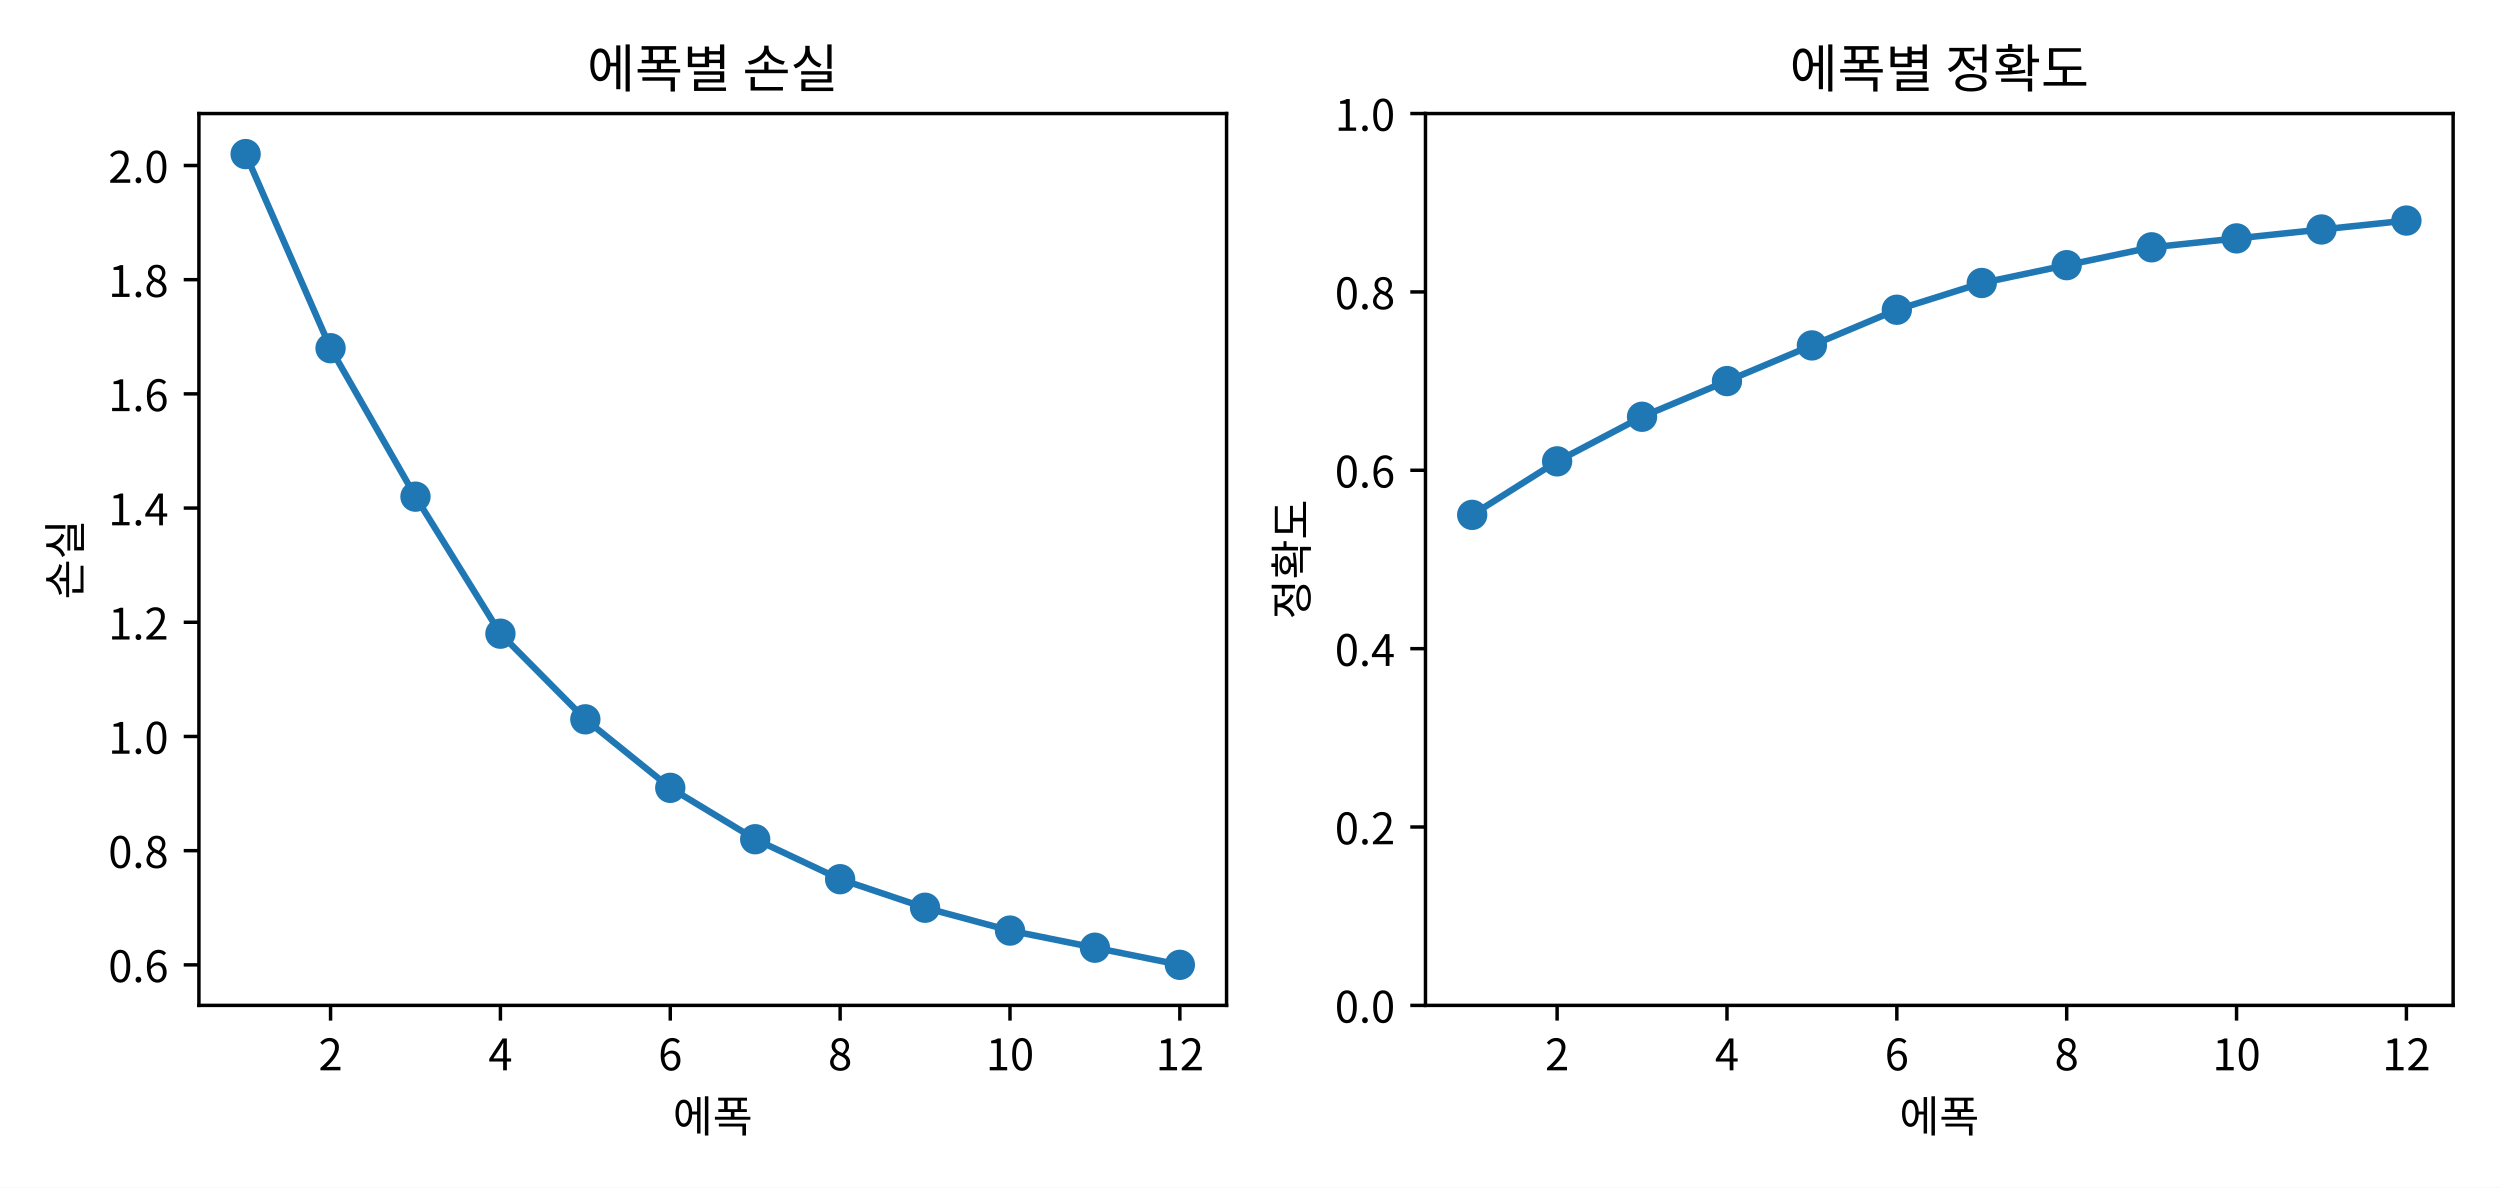
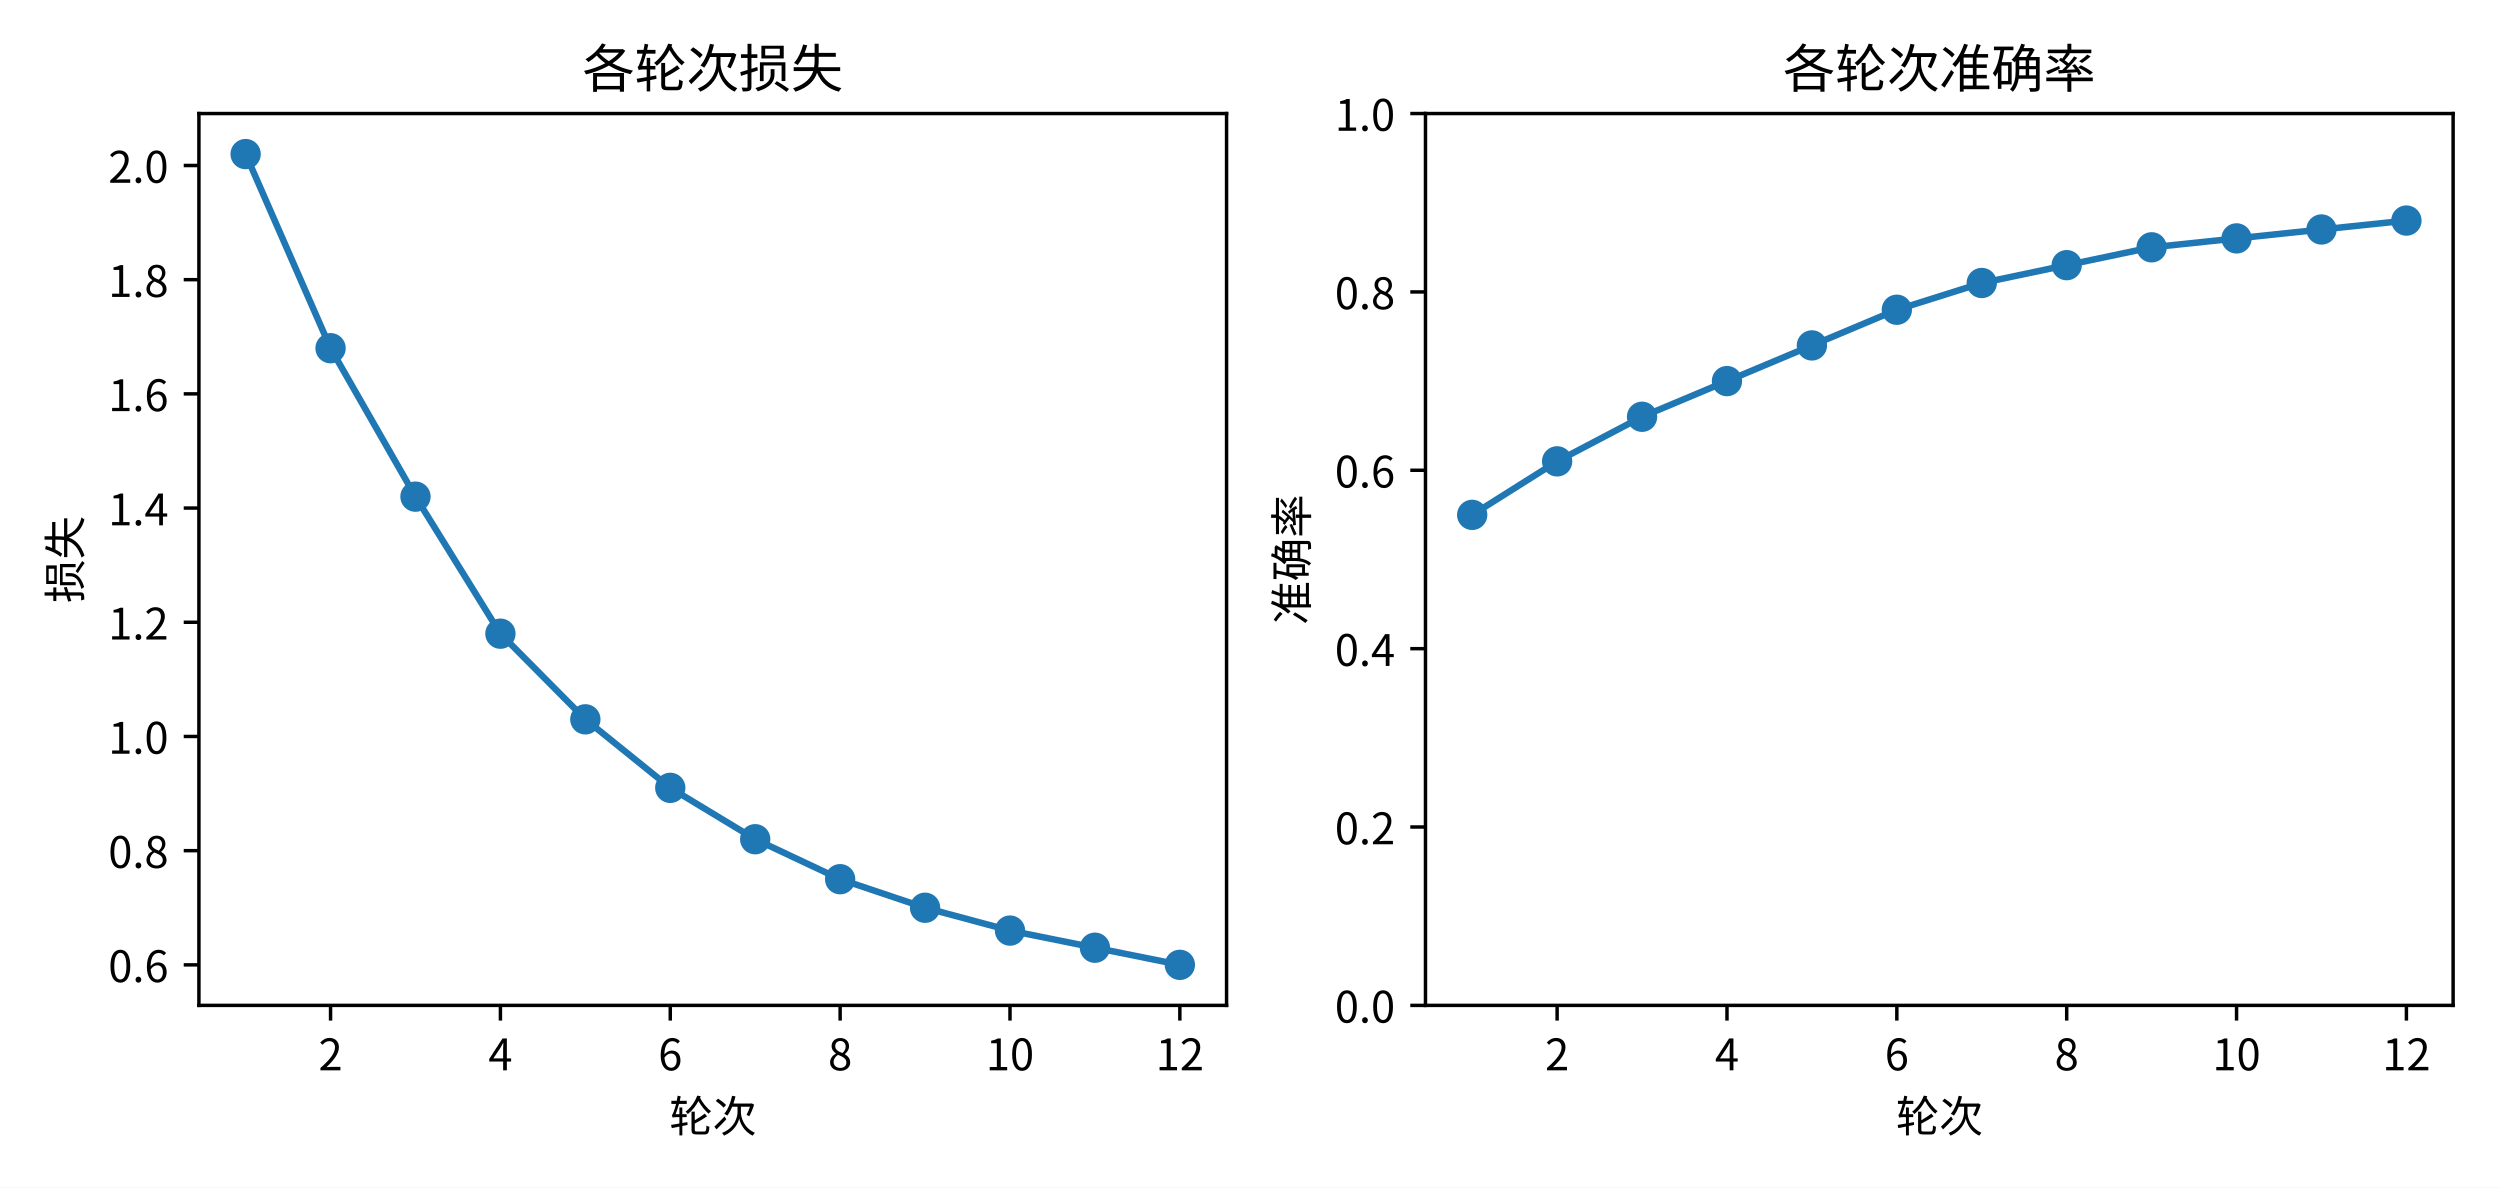
<svg xmlns="http://www.w3.org/2000/svg" xmlns:xlink="http://www.w3.org/1999/xlink" width="576pt" height="273.6pt" viewBox="0 0 576 273.6" version="1.1">
  <defs>
    <style type="text/css">*{stroke-linejoin: round; stroke-linecap: butt}</style>
  </defs>
  <g id="figure_1">
    <g id="patch_1">
      <path d="M 0 273.6 L 576 273.6 L 576 0 L 0 0 z " style="fill: #ffffff" />
    </g>
    <g id="axes_1">
      <g id="patch_2">
        <path d="M 45.83 231.64 L 282.6 231.64 L 282.6 26.16 L 45.83 26.16 z " style="fill: #ffffff" />
      </g>
      <g id="matplotlib.axis_1">
        <g id="xtick_1">
          <g id="line2d_1">
            <defs>
              <path id="m82375c42b1" d="M 0 0 L 0 3.5 " style="stroke: #000000; stroke-width: 0.8" />
            </defs>
            <g>
              <use xlink:href="#m82375c42b1" x="76.16" y="231.64" style="stroke: #000000; stroke-width: 0.8" />
            </g>
          </g>
          <g id="text_1">
            <g transform="translate(73.38504 246.5994) scale(0.1 -0.1)">
              <defs>
                <path id="NotoSansCJKjp-Regular-32" d="M 282 0 L 3232 0 L 3232 506 L 1933 506 C 1696 506 1408 480 1165 461 C 2266 1504 3008 2458 3008 3398 C 3008 4230 2477 4774 1638 4774 C 1043 4774 634 4506 256 4090 L 595 3757 C 858 4070 1184 4301 1568 4301 C 2150 4301 2432 3910 2432 3373 C 2432 2566 1754 1632 282 346 L 282 0 z " transform="scale(0.015625)" />
              </defs>
              <use xlink:href="#NotoSansCJKjp-Regular-32" />
            </g>
          </g>
        </g>
        <g id="xtick_2">
          <g id="line2d_2">
            <g>
              <use xlink:href="#m82375c42b1" x="115.296" y="231.64" style="stroke: #000000; stroke-width: 0.8" />
            </g>
          </g>
          <g id="text_2">
            <g transform="translate(112.5206 246.5994) scale(0.1 -0.1)">
              <defs>
                <path id="NotoSansCJKjp-Regular-34" d="M 2176 0 L 2726 0 L 2726 1293 L 3354 1293 L 3354 1760 L 2726 1760 L 2726 4691 L 2080 4691 L 128 1677 L 128 1293 L 2176 1293 L 2176 0 z M 2176 1760 L 736 1760 L 1805 3360 C 1939 3590 2067 3827 2182 4051 L 2208 4051 C 2195 3814 2176 3430 2176 3200 L 2176 1760 z " transform="scale(0.015625)" />
              </defs>
              <use xlink:href="#NotoSansCJKjp-Regular-34" />
            </g>
          </g>
        </g>
        <g id="xtick_3">
          <g id="line2d_3">
            <g>
              <use xlink:href="#m82375c42b1" x="154.431" y="231.64" style="stroke: #000000; stroke-width: 0.8" />
            </g>
          </g>
          <g id="text_3">
            <g transform="translate(151.6561 246.5994) scale(0.1 -0.1)">
              <defs>
                <path id="NotoSansCJKjp-Regular-36" d="M 1926 -83 C 2656 -83 3277 531 3277 1440 C 3277 2426 2765 2912 1971 2912 C 1606 2912 1197 2701 909 2349 C 934 3802 1466 4294 2118 4294 C 2400 4294 2682 4154 2861 3936 L 3194 4294 C 2931 4576 2579 4774 2093 4774 C 1184 4774 358 4077 358 2240 C 358 691 1030 -83 1926 -83 z M 922 1882 C 1229 2317 1587 2477 1875 2477 C 2445 2477 2720 2074 2720 1440 C 2720 800 2374 378 1926 378 C 1338 378 986 909 922 1882 z " transform="scale(0.015625)" />
              </defs>
              <use xlink:href="#NotoSansCJKjp-Regular-36" />
            </g>
          </g>
        </g>
        <g id="xtick_4">
          <g id="line2d_4">
            <g>
              <use xlink:href="#m82375c42b1" x="193.567" y="231.64" style="stroke: #000000; stroke-width: 0.8" />
            </g>
          </g>
          <g id="text_4">
            <g transform="translate(190.7917 246.5994) scale(0.1 -0.1)">
              <defs>
                <path id="NotoSansCJKjp-Regular-38" d="M 1792 -83 C 2669 -83 3258 448 3258 1126 C 3258 1773 2880 2125 2470 2362 L 2470 2394 C 2746 2611 3091 3034 3091 3526 C 3091 4250 2605 4762 1805 4762 C 1075 4762 518 4282 518 3571 C 518 3078 813 2726 1152 2490 L 1152 2464 C 723 2234 294 1792 294 1165 C 294 442 922 -83 1792 -83 z M 2112 2547 C 1555 2765 1050 3014 1050 3571 C 1050 4026 1363 4326 1798 4326 C 2298 4326 2592 3962 2592 3494 C 2592 3149 2426 2829 2112 2547 z M 1798 352 C 1235 352 813 717 813 1216 C 813 1664 1082 2035 1459 2278 C 2125 2010 2701 1779 2701 1146 C 2701 678 2342 352 1798 352 z " transform="scale(0.015625)" />
              </defs>
              <use xlink:href="#NotoSansCJKjp-Regular-38" />
            </g>
          </g>
        </g>
        <g id="xtick_5">
          <g id="line2d_5">
            <g>
              <use xlink:href="#m82375c42b1" x="232.702" y="231.64" style="stroke: #000000; stroke-width: 0.8" />
            </g>
          </g>
          <g id="text_5">
            <g transform="translate(227.1522 246.5994) scale(0.1 -0.1)">
              <defs>
                <path id="NotoSansCJKjp-Regular-31" d="M 563 0 L 3136 0 L 3136 486 L 2195 486 L 2195 4691 L 1747 4691 C 1491 4544 1190 4435 774 4358 L 774 3987 L 1613 3987 L 1613 486 L 563 486 L 563 0 z " transform="scale(0.015625)" />
                <path id="NotoSansCJKjp-Regular-30" d="M 1779 -83 C 2669 -83 3238 723 3238 2362 C 3238 3987 2669 4774 1779 4774 C 883 4774 320 3987 320 2362 C 320 723 883 -83 1779 -83 z M 1779 390 C 1248 390 883 986 883 2362 C 883 3731 1248 4314 1779 4314 C 2310 4314 2675 3731 2675 2362 C 2675 986 2310 390 1779 390 z " transform="scale(0.015625)" />
              </defs>
              <use xlink:href="#NotoSansCJKjp-Regular-31" />
              <use xlink:href="#NotoSansCJKjp-Regular-30" x="55.5" />
            </g>
          </g>
        </g>
        <g id="xtick_6">
          <g id="line2d_6">
            <g>
              <use xlink:href="#m82375c42b1" x="271.838" y="231.64" style="stroke: #000000; stroke-width: 0.8" />
            </g>
          </g>
          <g id="text_6">
            <g transform="translate(266.2877 246.5994) scale(0.1 -0.1)">
              <use xlink:href="#NotoSansCJKjp-Regular-31" />
              <use xlink:href="#NotoSansCJKjp-Regular-32" x="55.5" />
            </g>
          </g>
        </g>
        <g id="text_7">
-           <g transform="translate(155.015 260.8494) scale(0.1 -0.1)">
+           <g transform="translate(154.215 260.8494) scale(0.1 -0.1)">
            <defs>
-               <path id="NotoSansCJKjp-Regular-c5d0" d="M 4730 5293 L 4730 -499 L 5242 -499 L 5242 5293 L 4730 5293 z M 1619 4314 C 2080 4314 2368 3731 2368 2797 C 2368 1856 2080 1274 1619 1274 C 1171 1274 883 1856 883 2797 C 883 3731 1171 4314 1619 4314 z M 1619 4806 C 877 4806 390 4032 390 2797 C 390 1555 877 774 1619 774 C 2336 774 2810 1472 2854 2605 L 3578 2605 L 3578 -205 L 4083 -205 L 4083 5171 L 3578 5171 L 3578 3040 L 2854 3040 C 2797 4134 2323 4806 1619 4806 z " transform="scale(0.015625)" />
-               <path id="NotoSansCJKjp-Regular-d3ed" d="M 902 1261 L 902 832 L 4371 832 L 4371 -499 L 4902 -499 L 4902 1261 L 902 1261 z M 320 2266 L 320 1837 L 5549 1837 L 5549 2266 L 3200 2266 L 3200 2970 L 5030 2970 L 5030 3392 L 4179 3392 L 4179 4646 L 5050 4646 L 5050 5082 L 806 5082 L 806 4646 L 1677 4646 L 1677 3392 L 826 3392 L 826 2970 L 2669 2970 L 2669 2266 L 320 2266 z M 2208 4646 L 3648 4646 L 3648 3392 L 2208 3392 L 2208 4646 z " transform="scale(0.015625)" />
+               <path id="NotoSansCJKjp-Regular-8f6e" d="M 4122 5389 C 3846 4634 3270 3686 2394 3021 C 2502 2944 2650 2778 2726 2669 C 3424 3226 3936 3917 4294 4589 C 4704 3859 5280 3142 5798 2720 C 5882 2842 6035 3008 6150 3091 C 5562 3507 4902 4314 4531 5062 L 4627 5299 L 4122 5389 z M 5229 2733 C 4845 2426 4262 2048 3750 1760 L 3750 3021 L 3270 3021 L 3270 371 C 3270 -186 3437 -339 4064 -339 C 4186 -339 5030 -339 5165 -339 C 5722 -339 5856 -96 5914 787 C 5779 819 5581 902 5472 979 C 5446 230 5402 96 5133 96 C 4954 96 4250 96 4109 96 C 3802 96 3750 134 3750 371 L 3750 1267 C 4320 1542 5030 1965 5562 2330 L 5229 2733 z M 506 2125 C 557 2176 755 2214 966 2214 L 1485 2214 L 1485 1274 L 256 1069 L 358 602 L 1485 819 L 1485 -480 L 1914 -480 L 1914 909 L 2688 1062 L 2656 1485 L 1914 1350 L 1914 2214 L 2554 2214 L 2554 2650 L 1914 2650 L 1914 3642 L 1485 3642 L 1485 2650 L 928 2650 C 1101 3091 1274 3616 1421 4160 L 2566 4160 L 2566 4621 L 1536 4621 C 1594 4845 1638 5069 1677 5286 L 1229 5376 C 1197 5126 1152 4870 1094 4621 L 301 4621 L 301 4160 L 992 4160 C 858 3642 723 3213 659 3053 C 557 2765 467 2560 365 2528 C 416 2419 480 2214 506 2125 z " transform="scale(0.015625)" />
+               <path id="NotoSansCJKjp-Regular-6b21" d="M 243 806 L 557 410 C 986 826 1530 1382 2003 1901 L 1734 2310 C 1197 1741 614 1158 243 806 z M 448 4602 C 858 4314 1363 3891 1606 3610 L 1965 4006 C 1715 4282 1197 4685 787 4947 L 448 4602 z M 2854 5363 C 2630 4339 2240 3334 1696 2707 C 1824 2650 2054 2515 2157 2438 C 2426 2797 2662 3245 2874 3750 L 3654 3750 L 3654 2931 C 3654 2330 3322 653 1370 -115 C 1459 -211 1606 -403 1664 -512 C 3206 141 3795 1427 3904 2029 C 4000 1434 4544 102 5894 -512 C 5965 -397 6112 -198 6208 -83 C 4461 672 4147 2368 4154 2931 L 4154 3750 L 5485 3750 C 5350 3322 5152 2848 4986 2547 C 5101 2502 5286 2400 5389 2349 C 5626 2778 5926 3443 6099 4058 L 5747 4250 L 5651 4224 L 3053 4224 C 3168 4557 3270 4915 3354 5274 L 2854 5363 z " transform="scale(0.015625)" />
            </defs>
-             <use xlink:href="#NotoSansCJKjp-Regular-c5d0" />
-             <use xlink:href="#NotoSansCJKjp-Regular-d3ed" x="92" />
+             <use xlink:href="#NotoSansCJKjp-Regular-8f6e" />
+             <use xlink:href="#NotoSansCJKjp-Regular-6b21" x="100" />
          </g>
        </g>
      </g>
      <g id="matplotlib.axis_2">
        <g id="ytick_1">
          <g id="line2d_7">
            <defs>
              <path id="m13616941af" d="M 0 0 L -3.5 0 " style="stroke: #000000; stroke-width: 0.8" />
            </defs>
            <g>
              <use xlink:href="#m13616941af" x="45.83" y="222.3" style="stroke: #000000; stroke-width: 0.8" />
            </g>
          </g>
          <g id="text_8">
            <g transform="translate(24.95031 226.2797) scale(0.1 -0.1)">
              <defs>
                <path id="NotoSansCJKjp-Regular-2e" d="M 890 -83 C 1120 -83 1312 96 1312 358 C 1312 627 1120 806 890 806 C 653 806 467 627 467 358 C 467 96 653 -83 890 -83 z " transform="scale(0.015625)" />
              </defs>
              <use xlink:href="#NotoSansCJKjp-Regular-30" />
              <use xlink:href="#NotoSansCJKjp-Regular-2e" x="55.5" />
              <use xlink:href="#NotoSansCJKjp-Regular-36" x="83.3" />
            </g>
          </g>
        </g>
        <g id="ytick_2">
          <g id="line2d_8">
            <g>
              <use xlink:href="#m13616941af" x="45.83" y="195.99" style="stroke: #000000; stroke-width: 0.8" />
            </g>
          </g>
          <g id="text_9">
            <g transform="translate(24.95031 199.9698) scale(0.1 -0.1)">
              <use xlink:href="#NotoSansCJKjp-Regular-30" />
              <use xlink:href="#NotoSansCJKjp-Regular-2e" x="55.5" />
              <use xlink:href="#NotoSansCJKjp-Regular-38" x="83.3" />
            </g>
          </g>
        </g>
        <g id="ytick_3">
          <g id="line2d_9">
            <g>
              <use xlink:href="#m13616941af" x="45.83" y="169.68" style="stroke: #000000; stroke-width: 0.8" />
            </g>
          </g>
          <g id="text_10">
            <g transform="translate(24.95031 173.66) scale(0.1 -0.1)">
              <use xlink:href="#NotoSansCJKjp-Regular-31" />
              <use xlink:href="#NotoSansCJKjp-Regular-2e" x="55.5" />
              <use xlink:href="#NotoSansCJKjp-Regular-30" x="83.3" />
            </g>
          </g>
        </g>
        <g id="ytick_4">
          <g id="line2d_10">
            <g>
              <use xlink:href="#m13616941af" x="45.83" y="143.37" style="stroke: #000000; stroke-width: 0.8" />
            </g>
          </g>
          <g id="text_11">
            <g transform="translate(24.95031 147.3501) scale(0.1 -0.1)">
              <use xlink:href="#NotoSansCJKjp-Regular-31" />
              <use xlink:href="#NotoSansCJKjp-Regular-2e" x="55.5" />
              <use xlink:href="#NotoSansCJKjp-Regular-32" x="83.3" />
            </g>
          </g>
        </g>
        <g id="ytick_5">
          <g id="line2d_11">
            <g>
              <use xlink:href="#m13616941af" x="45.83" y="117.061" style="stroke: #000000; stroke-width: 0.8" />
            </g>
          </g>
          <g id="text_12">
            <g transform="translate(24.95031 121.0403) scale(0.1 -0.1)">
              <use xlink:href="#NotoSansCJKjp-Regular-31" />
              <use xlink:href="#NotoSansCJKjp-Regular-2e" x="55.5" />
              <use xlink:href="#NotoSansCJKjp-Regular-34" x="83.3" />
            </g>
          </g>
        </g>
        <g id="ytick_6">
          <g id="line2d_12">
            <g>
              <use xlink:href="#m13616941af" x="45.83" y="90.751" style="stroke: #000000; stroke-width: 0.8" />
            </g>
          </g>
          <g id="text_13">
            <g transform="translate(24.95031 94.73039) scale(0.1 -0.1)">
              <use xlink:href="#NotoSansCJKjp-Regular-31" />
              <use xlink:href="#NotoSansCJKjp-Regular-2e" x="55.5" />
              <use xlink:href="#NotoSansCJKjp-Regular-36" x="83.3" />
            </g>
          </g>
        </g>
        <g id="ytick_7">
          <g id="line2d_13">
            <g>
              <use xlink:href="#m13616941af" x="45.83" y="64.441" style="stroke: #000000; stroke-width: 0.8" />
            </g>
          </g>
          <g id="text_14">
            <g transform="translate(24.95031 68.42053) scale(0.1 -0.1)">
              <use xlink:href="#NotoSansCJKjp-Regular-31" />
              <use xlink:href="#NotoSansCJKjp-Regular-2e" x="55.5" />
              <use xlink:href="#NotoSansCJKjp-Regular-38" x="83.3" />
            </g>
          </g>
        </g>
        <g id="ytick_8">
          <g id="line2d_14">
            <g>
              <use xlink:href="#m13616941af" x="45.83" y="38.131" style="stroke: #000000; stroke-width: 0.8" />
            </g>
          </g>
          <g id="text_15">
            <g transform="translate(24.95031 42.11067) scale(0.1 -0.1)">
              <use xlink:href="#NotoSansCJKjp-Regular-32" />
              <use xlink:href="#NotoSansCJKjp-Regular-2e" x="55.5" />
              <use xlink:href="#NotoSansCJKjp-Regular-30" x="83.3" />
            </g>
          </g>
        </g>
        <g id="text_16">
-           <g transform="translate(18.65969 138.1) rotate(-90) scale(0.1 -0.1)">
+           <g transform="translate(18.65969 138.9) rotate(-90) scale(0.1 -0.1)">
            <defs>
-               <path id="NotoSansCJKjp-Regular-c190" d="M 992 1286 L 992 -371 L 4966 -371 L 4966 64 L 1523 64 L 1523 1286 L 992 1286 z M 2669 3162 L 2669 2189 L 320 2189 L 320 1754 L 5562 1754 L 5562 2189 L 3194 2189 L 3194 3162 L 2669 3162 z M 2662 5139 L 2662 4883 C 2662 4077 1683 3379 659 3213 L 870 2790 C 1747 2957 2573 3443 2931 4134 C 3290 3443 4122 2957 4992 2790 L 5203 3213 C 4179 3373 3200 4070 3200 4883 L 3200 5139 L 2662 5139 z " transform="scale(0.015625)" />
-               <path id="NotoSansCJKjp-Regular-c2e4" d="M 4531 5293 L 4531 2298 L 5056 2298 L 5056 5293 L 4531 5293 z M 1338 -6 L 1338 -435 L 5261 -435 L 5261 -6 L 1850 -6 L 1850 608 L 5062 608 L 5062 2003 L 1318 2003 L 1318 1581 L 4538 1581 L 4538 1011 L 1338 1011 L 1338 -6 z M 1824 5126 L 1824 4685 C 1824 3846 1229 3072 358 2771 L 627 2349 C 1312 2598 1843 3123 2099 3782 C 2362 3168 2886 2688 3558 2458 L 3821 2874 C 2963 3155 2362 3878 2362 4685 L 2362 5126 L 1824 5126 z " transform="scale(0.015625)" />
+               <path id="NotoSansCJKjp-Regular-635f" d="M 3245 4762 L 5037 4762 L 5037 3942 L 3245 3942 L 3245 4762 z M 2778 5133 L 2778 3571 L 5523 3571 L 5523 5133 L 2778 5133 z M 3917 2259 L 3917 1632 C 3917 1120 3776 403 2035 -70 C 2144 -173 2278 -358 2336 -474 C 4154 102 4390 954 4390 1619 L 4390 2259 L 3917 2259 z M 4390 467 C 4883 160 5542 -275 5869 -538 L 6170 -179 C 5830 77 5158 486 4678 781 L 4390 467 z M 2598 3098 L 2598 781 L 3053 781 L 3053 2707 L 5261 2707 L 5261 794 L 5728 794 L 5728 3098 L 2598 3098 z M 1075 5370 L 1075 4083 L 269 4083 L 269 3635 L 1075 3635 L 1075 2150 C 742 2048 435 1958 186 1894 L 275 1427 L 1075 1683 L 1075 102 C 1075 6 1043 -19 966 -19 C 883 -19 627 -19 346 -13 C 410 -154 474 -365 493 -486 C 909 -493 1165 -474 1325 -390 C 1491 -314 1555 -173 1555 102 L 1555 1837 L 2342 2093 L 2278 2528 L 1555 2298 L 1555 3635 L 2285 3635 L 2285 4083 L 1555 4083 L 1555 5370 L 1075 5370 z " transform="scale(0.015625)" />
+               <path id="NotoSansCJKjp-Regular-5931" d="M 2918 5376 L 2918 4256 L 1690 4256 C 1811 4550 1920 4864 2010 5184 L 1510 5286 C 1280 4416 883 3558 384 3014 C 506 2963 742 2835 845 2765 C 1069 3040 1280 3386 1472 3770 L 2918 3770 L 2918 3386 C 2918 3091 2906 2790 2854 2496 L 346 2496 L 346 2016 L 2746 2016 C 2477 1184 1824 422 269 -102 C 371 -198 512 -403 570 -518 C 2208 45 2918 883 3213 1805 C 3712 614 4557 -166 5894 -512 C 5965 -384 6106 -179 6214 -77 C 4909 218 4064 934 3622 2016 L 6061 2016 L 6061 2496 L 3366 2496 C 3405 2790 3418 3091 3418 3386 L 3418 3770 L 5523 3770 L 5523 4256 L 3418 4256 L 3418 5376 L 2918 5376 z " transform="scale(0.015625)" />
            </defs>
-             <use xlink:href="#NotoSansCJKjp-Regular-c190" />
-             <use xlink:href="#NotoSansCJKjp-Regular-c2e4" x="92" />
+             <use xlink:href="#NotoSansCJKjp-Regular-635f" />
+             <use xlink:href="#NotoSansCJKjp-Regular-5931" x="100" />
          </g>
        </g>
      </g>
      <g id="line2d_15">
-         <path d="M 56.592 35.5 L 76.16 80.227 L 95.728 114.43 L 115.296 146.001 L 134.863 165.734 L 154.431 181.52 L 173.999 193.359 L 193.567 202.568 L 213.134 209.145 L 232.702 214.407 L 252.27 218.354 L 271.838 222.3 " clip-path="url(#pe9b7f85975)" style="fill: none; stroke: #1f77b4; stroke-width: 1.5; stroke-linecap: square" />
+         <path d="M 56.592 35.5 L 76.16 80.227 L 95.728 114.43 L 115.296 146.001 L 134.863 165.734 L 154.431 181.52 L 173.999 193.359 L 193.567 202.568 L 213.134 209.145 L 232.702 214.407 L 252.27 218.354 L 271.838 222.3 " clip-path="url(#pd3829cef50)" style="fill: none; stroke: #1f77b4; stroke-width: 1.5; stroke-linecap: square" />
        <defs>
          <path id="mca828d2906" d="M 0 3 C 0.796 3 1.559 2.684 2.121 2.121 C 2.684 1.559 3 0.796 3 0 C 3 -0.796 2.684 -1.559 2.121 -2.121 C 1.559 -2.684 0.796 -3 0 -3 C -0.796 -3 -1.559 -2.684 -2.121 -2.121 C -2.684 -1.559 -3 -0.796 -3 0 C -3 0.796 -2.684 1.559 -2.121 2.121 C -1.559 2.684 -0.796 3 0 3 z " style="stroke: #1f77b4" />
        </defs>
-         <g clip-path="url(#pe9b7f85975)">
+         <g clip-path="url(#pd3829cef50)">
          <use xlink:href="#mca828d2906" x="56.592" y="35.5" style="fill: #1f77b4; stroke: #1f77b4" />
          <use xlink:href="#mca828d2906" x="76.16" y="80.227" style="fill: #1f77b4; stroke: #1f77b4" />
          <use xlink:href="#mca828d2906" x="95.728" y="114.43" style="fill: #1f77b4; stroke: #1f77b4" />
          <use xlink:href="#mca828d2906" x="115.296" y="146.001" style="fill: #1f77b4; stroke: #1f77b4" />
          <use xlink:href="#mca828d2906" x="134.863" y="165.734" style="fill: #1f77b4; stroke: #1f77b4" />
          <use xlink:href="#mca828d2906" x="154.431" y="181.52" style="fill: #1f77b4; stroke: #1f77b4" />
          <use xlink:href="#mca828d2906" x="173.999" y="193.359" style="fill: #1f77b4; stroke: #1f77b4" />
          <use xlink:href="#mca828d2906" x="193.567" y="202.568" style="fill: #1f77b4; stroke: #1f77b4" />
          <use xlink:href="#mca828d2906" x="213.134" y="209.145" style="fill: #1f77b4; stroke: #1f77b4" />
          <use xlink:href="#mca828d2906" x="232.702" y="214.407" style="fill: #1f77b4; stroke: #1f77b4" />
          <use xlink:href="#mca828d2906" x="252.27" y="218.354" style="fill: #1f77b4; stroke: #1f77b4" />
          <use xlink:href="#mca828d2906" x="271.838" y="222.3" style="fill: #1f77b4; stroke: #1f77b4" />
        </g>
      </g>
      <g id="patch_3">
        <path d="M 45.83 231.64 L 45.83 26.16 " style="fill: none; stroke: #000000; stroke-width: 0.8; stroke-linejoin: miter; stroke-linecap: square" />
      </g>
      <g id="patch_4">
        <path d="M 282.6 231.64 L 282.6 26.16 " style="fill: none; stroke: #000000; stroke-width: 0.8; stroke-linejoin: miter; stroke-linecap: square" />
      </g>
      <g id="patch_5">
        <path d="M 45.83 231.64 L 282.6 231.64 " style="fill: none; stroke: #000000; stroke-width: 0.8; stroke-linejoin: miter; stroke-linecap: square" />
      </g>
      <g id="patch_6">
        <path d="M 45.83 26.16 L 282.6 26.16 " style="fill: none; stroke: #000000; stroke-width: 0.8; stroke-linejoin: miter; stroke-linecap: square" />
      </g>
      <g id="text_17">
-         <g transform="translate(135.2706 20.16) scale(0.12 -0.12)">
+         <g transform="translate(134.215 20.16) scale(0.12 -0.12)">
          <defs>
-             <path id="NotoSansCJKjp-Regular-bcc4" d="M 1133 3782 L 2694 3782 L 2694 2931 L 1133 2931 L 1133 3782 z M 4550 4058 L 4550 3418 L 3219 3418 L 3219 4058 L 4550 4058 z M 602 5024 L 602 2502 L 3219 2502 L 3219 3002 L 4550 3002 L 4550 2272 L 5075 2272 L 5075 5293 L 4550 5293 L 4550 4467 L 3219 4467 L 3219 5024 L 2694 5024 L 2694 4198 L 1133 4198 L 1133 5024 L 602 5024 z M 1363 6 L 1363 -422 L 5293 -422 L 5293 6 L 1888 6 L 1888 614 L 5075 614 L 5075 1990 L 1350 1990 L 1350 1568 L 4550 1568 L 4550 1018 L 1363 1018 L 1363 6 z " transform="scale(0.015625)" />
-             <path id="NotoSansCJKjp-Regular-20" transform="scale(0.015625)" />
+             <path id="NotoSansCJKjp-Regular-5404" d="M 1299 1779 L 1299 -538 L 1779 -538 L 1779 -237 L 4589 -237 L 4589 -518 L 5094 -518 L 5094 1779 L 1299 1779 z M 1779 192 L 1779 1338 L 4589 1338 L 4589 192 L 1779 192 z M 2394 5427 C 1939 4640 1165 3923 358 3475 C 467 3398 646 3213 723 3123 C 1069 3341 1421 3610 1747 3923 C 2048 3578 2406 3264 2797 2982 C 1978 2541 1037 2214 186 2042 C 269 1939 378 1741 422 1613 C 1350 1824 2355 2189 3238 2694 C 4032 2208 4947 1850 5888 1638 C 5958 1766 6093 1971 6202 2074 C 5312 2246 4435 2560 3680 2970 C 4326 3398 4877 3917 5254 4512 L 4922 4730 L 4838 4704 L 2464 4704 C 2605 4883 2739 5075 2854 5267 L 2394 5427 z M 2054 4224 L 2106 4282 L 4480 4282 C 4160 3891 3725 3546 3232 3238 C 2771 3533 2368 3866 2054 4224 z " transform="scale(0.015625)" />
          </defs>
-           <use xlink:href="#NotoSansCJKjp-Regular-c5d0" />
-           <use xlink:href="#NotoSansCJKjp-Regular-d3ed" x="92" />
-           <use xlink:href="#NotoSansCJKjp-Regular-bcc4" x="184" />
-           <use xlink:href="#NotoSansCJKjp-Regular-20" x="276" />
-           <use xlink:href="#NotoSansCJKjp-Regular-c190" x="298.4" />
-           <use xlink:href="#NotoSansCJKjp-Regular-c2e4" x="390.4" />
+           <use xlink:href="#NotoSansCJKjp-Regular-5404" />
+           <use xlink:href="#NotoSansCJKjp-Regular-8f6e" x="100" />
+           <use xlink:href="#NotoSansCJKjp-Regular-6b21" x="200" />
+           <use xlink:href="#NotoSansCJKjp-Regular-635f" x="300" />
+           <use xlink:href="#NotoSansCJKjp-Regular-5931" x="400" />
        </g>
      </g>
    </g>
    <g id="axes_2">
      <g id="patch_7">
        <path d="M 328.43 231.64 L 565.2 231.64 L 565.2 26.16 L 328.43 26.16 z " style="fill: #ffffff" />
      </g>
      <g id="matplotlib.axis_3">
        <g id="xtick_7">
          <g id="line2d_16">
            <g>
              <use xlink:href="#m82375c42b1" x="358.76" y="231.64" style="stroke: #000000; stroke-width: 0.8" />
            </g>
          </g>
          <g id="text_18">
            <g transform="translate(355.985 246.5994) scale(0.1 -0.1)">
              <use xlink:href="#NotoSansCJKjp-Regular-32" />
            </g>
          </g>
        </g>
        <g id="xtick_8">
          <g id="line2d_17">
            <g>
              <use xlink:href="#m82375c42b1" x="397.896" y="231.64" style="stroke: #000000; stroke-width: 0.8" />
            </g>
          </g>
          <g id="text_19">
            <g transform="translate(395.1206 246.5994) scale(0.1 -0.1)">
              <use xlink:href="#NotoSansCJKjp-Regular-34" />
            </g>
          </g>
        </g>
        <g id="xtick_9">
          <g id="line2d_18">
            <g>
              <use xlink:href="#m82375c42b1" x="437.031" y="231.64" style="stroke: #000000; stroke-width: 0.8" />
            </g>
          </g>
          <g id="text_20">
            <g transform="translate(434.2561 246.5994) scale(0.1 -0.1)">
              <use xlink:href="#NotoSansCJKjp-Regular-36" />
            </g>
          </g>
        </g>
        <g id="xtick_10">
          <g id="line2d_19">
            <g>
              <use xlink:href="#m82375c42b1" x="476.167" y="231.64" style="stroke: #000000; stroke-width: 0.8" />
            </g>
          </g>
          <g id="text_21">
            <g transform="translate(473.3917 246.5994) scale(0.1 -0.1)">
              <use xlink:href="#NotoSansCJKjp-Regular-38" />
            </g>
          </g>
        </g>
        <g id="xtick_11">
          <g id="line2d_20">
            <g>
              <use xlink:href="#m82375c42b1" x="515.302" y="231.64" style="stroke: #000000; stroke-width: 0.8" />
            </g>
          </g>
          <g id="text_22">
            <g transform="translate(509.7522 246.5994) scale(0.1 -0.1)">
              <use xlink:href="#NotoSansCJKjp-Regular-31" />
              <use xlink:href="#NotoSansCJKjp-Regular-30" x="55.5" />
            </g>
          </g>
        </g>
        <g id="xtick_12">
          <g id="line2d_21">
            <g>
              <use xlink:href="#m82375c42b1" x="554.438" y="231.64" style="stroke: #000000; stroke-width: 0.8" />
            </g>
          </g>
          <g id="text_23">
            <g transform="translate(548.8877 246.5994) scale(0.1 -0.1)">
              <use xlink:href="#NotoSansCJKjp-Regular-31" />
              <use xlink:href="#NotoSansCJKjp-Regular-32" x="55.5" />
            </g>
          </g>
        </g>
        <g id="text_24">
-           <g transform="translate(437.615 260.8494) scale(0.1 -0.1)">
-             <use xlink:href="#NotoSansCJKjp-Regular-c5d0" />
-             <use xlink:href="#NotoSansCJKjp-Regular-d3ed" x="92" />
+           <g transform="translate(436.815 260.8494) scale(0.1 -0.1)">
+             <use xlink:href="#NotoSansCJKjp-Regular-8f6e" />
+             <use xlink:href="#NotoSansCJKjp-Regular-6b21" x="100" />
          </g>
        </g>
      </g>
      <g id="matplotlib.axis_4">
        <g id="ytick_9">
          <g id="line2d_22">
            <g>
              <use xlink:href="#m13616941af" x="328.43" y="231.64" style="stroke: #000000; stroke-width: 0.8" />
            </g>
          </g>
          <g id="text_25">
            <g transform="translate(307.5503 235.6197) scale(0.1 -0.1)">
              <use xlink:href="#NotoSansCJKjp-Regular-30" />
              <use xlink:href="#NotoSansCJKjp-Regular-2e" x="55.5" />
              <use xlink:href="#NotoSansCJKjp-Regular-30" x="83.3" />
            </g>
          </g>
        </g>
        <g id="ytick_10">
          <g id="line2d_23">
            <g>
              <use xlink:href="#m13616941af" x="328.43" y="190.544" style="stroke: #000000; stroke-width: 0.8" />
            </g>
          </g>
          <g id="text_26">
            <g transform="translate(307.5503 194.5237) scale(0.1 -0.1)">
              <use xlink:href="#NotoSansCJKjp-Regular-30" />
              <use xlink:href="#NotoSansCJKjp-Regular-2e" x="55.5" />
              <use xlink:href="#NotoSansCJKjp-Regular-32" x="83.3" />
            </g>
          </g>
        </g>
        <g id="ytick_11">
          <g id="line2d_24">
            <g>
              <use xlink:href="#m13616941af" x="328.43" y="149.448" style="stroke: #000000; stroke-width: 0.8" />
            </g>
          </g>
          <g id="text_27">
            <g transform="translate(307.5503 153.4277) scale(0.1 -0.1)">
              <use xlink:href="#NotoSansCJKjp-Regular-30" />
              <use xlink:href="#NotoSansCJKjp-Regular-2e" x="55.5" />
              <use xlink:href="#NotoSansCJKjp-Regular-34" x="83.3" />
            </g>
          </g>
        </g>
        <g id="ytick_12">
          <g id="line2d_25">
            <g>
              <use xlink:href="#m13616941af" x="328.43" y="108.352" style="stroke: #000000; stroke-width: 0.8" />
            </g>
          </g>
          <g id="text_28">
            <g transform="translate(307.5503 112.3317) scale(0.1 -0.1)">
              <use xlink:href="#NotoSansCJKjp-Regular-30" />
              <use xlink:href="#NotoSansCJKjp-Regular-2e" x="55.5" />
              <use xlink:href="#NotoSansCJKjp-Regular-36" x="83.3" />
            </g>
          </g>
        </g>
        <g id="ytick_13">
          <g id="line2d_26">
            <g>
              <use xlink:href="#m13616941af" x="328.43" y="67.256" style="stroke: #000000; stroke-width: 0.8" />
            </g>
          </g>
          <g id="text_29">
            <g transform="translate(307.5503 71.23569) scale(0.1 -0.1)">
              <use xlink:href="#NotoSansCJKjp-Regular-30" />
              <use xlink:href="#NotoSansCJKjp-Regular-2e" x="55.5" />
              <use xlink:href="#NotoSansCJKjp-Regular-38" x="83.3" />
            </g>
          </g>
        </g>
        <g id="ytick_14">
          <g id="line2d_27">
            <g>
              <use xlink:href="#m13616941af" x="328.43" y="26.16" style="stroke: #000000; stroke-width: 0.8" />
            </g>
          </g>
          <g id="text_30">
            <g transform="translate(307.5503 30.13969) scale(0.1 -0.1)">
              <use xlink:href="#NotoSansCJKjp-Regular-31" />
              <use xlink:href="#NotoSansCJKjp-Regular-2e" x="55.5" />
              <use xlink:href="#NotoSansCJKjp-Regular-30" x="83.3" />
            </g>
          </g>
        </g>
        <g id="text_31">
-           <g transform="translate(301.2597 142.7) rotate(-90) scale(0.1 -0.1)">
+           <g transform="translate(301.2597 143.9) rotate(-90) scale(0.1 -0.1)">
            <defs>
-               <path id="NotoSansCJKjp-Regular-c815" d="M 3174 1664 C 1978 1664 1248 1267 1248 582 C 1248 -96 1978 -493 3174 -493 C 4371 -493 5101 -96 5101 582 C 5101 1267 4371 1664 3174 1664 z M 3174 1248 C 4045 1248 4576 1005 4576 582 C 4576 166 4045 -77 3174 -77 C 2304 -77 1773 166 1773 582 C 1773 1005 2304 1248 3174 1248 z M 4550 5293 L 4550 3789 L 3411 3789 L 3411 3347 L 4550 3347 L 4550 1843 L 5082 1843 L 5082 5293 L 4550 5293 z M 506 4870 L 506 4435 L 1792 4435 L 1792 4237 C 1792 3411 1203 2630 339 2317 L 614 1894 C 1299 2157 1824 2688 2074 3360 C 2323 2771 2816 2291 3462 2054 L 3731 2477 C 2893 2771 2330 3494 2330 4243 L 2330 4435 L 3597 4435 L 3597 4870 L 506 4870 z " transform="scale(0.015625)" />
-               <path id="NotoSansCJKjp-Regular-d655" d="M 998 1114 L 998 691 L 4275 691 L 4275 -499 L 4806 -499 L 4806 1114 L 998 1114 z M 2093 3776 C 2611 3776 2938 3597 2938 3290 C 2938 2995 2611 2797 2093 2797 C 1574 2797 1248 2995 1248 3290 C 1248 3597 1574 3776 2093 3776 z M 2093 4147 C 1280 4147 742 3821 742 3290 C 742 2816 1171 2509 1837 2445 L 1837 2022 C 1280 2003 749 2003 288 2003 L 352 1574 C 1363 1574 2733 1581 3968 1805 L 3930 2182 C 3430 2112 2893 2067 2362 2042 L 2362 2445 C 3021 2509 3443 2822 3443 3290 C 3443 3821 2906 4147 2093 4147 z M 4275 5286 L 4275 1408 L 4806 1408 L 4806 3098 L 5651 3098 L 5651 3539 L 4806 3539 L 4806 5286 L 4275 5286 z M 1837 5338 L 1837 4768 L 435 4768 L 435 4365 L 3757 4365 L 3757 4768 L 2362 4768 L 2362 5338 L 1837 5338 z " transform="scale(0.015625)" />
-               <path id="NotoSansCJKjp-Regular-b3c4" d="M 986 4826 L 986 2157 L 2669 2157 L 2669 672 L 320 672 L 320 230 L 5568 230 L 5568 672 L 3194 672 L 3194 2157 L 4960 2157 L 4960 2586 L 1517 2586 L 1517 4390 L 4902 4390 L 4902 4826 L 986 4826 z " transform="scale(0.015625)" />
+               <path id="NotoSansCJKjp-Regular-51c6" d="M 422 4646 C 832 4378 1331 3962 1562 3686 L 1888 4058 C 1645 4339 1139 4717 730 4986 L 422 4646 z M 230 307 L 640 -19 C 1011 518 1459 1235 1805 1843 L 1453 2157 C 1075 1504 576 749 230 307 z M 4122 2406 L 4122 1555 L 2989 1555 L 2989 2406 L 4122 2406 z M 3046 5376 C 2733 4410 2208 3469 1606 2867 C 1709 2790 1888 2592 1958 2502 C 2157 2714 2349 2963 2528 3232 L 2528 -512 L 2989 -512 L 2989 -205 L 6144 -205 L 6144 243 L 4576 243 L 4576 1120 L 5837 1120 L 5837 1555 L 4576 1555 L 4576 2406 L 5837 2406 L 5837 2842 L 4576 2842 L 4576 3674 L 5997 3674 L 5997 4109 L 4659 4109 C 4800 4442 4954 4851 5088 5210 L 4595 5350 C 4506 4986 4352 4480 4205 4109 L 3034 4109 C 3213 4474 3379 4858 3514 5248 L 3046 5376 z M 4122 2842 L 2989 2842 L 2989 3674 L 4122 3674 L 4122 2842 z M 4122 1120 L 4122 243 L 2989 243 L 2989 1120 L 4122 1120 z " transform="scale(0.015625)" />
+               <path id="NotoSansCJKjp-Regular-786e" d="M 314 5024 L 314 4582 L 1107 4582 C 947 3469 666 2426 173 1747 C 269 1651 422 1427 474 1331 C 595 1498 698 1683 800 1882 L 800 -166 L 1235 -166 L 1235 378 L 2490 378 L 2490 3117 L 1267 3117 C 1395 3578 1498 4070 1574 4582 L 2707 4582 L 2707 5024 L 314 5024 z M 1235 2688 L 2054 2688 L 2054 806 L 1235 806 L 1235 2688 z M 4218 1498 L 3405 1498 C 3418 1690 3424 1875 3424 2048 L 3424 2246 L 4218 2246 L 4218 1498 z M 4640 1498 L 4640 2246 L 5472 2246 L 5472 1498 L 4640 1498 z M 3680 5382 C 3430 4627 2989 3891 2490 3418 C 2598 3341 2778 3181 2848 3098 L 2976 3238 L 2976 2048 C 2976 1331 2906 422 2285 -224 C 2381 -275 2560 -435 2624 -531 C 3053 -90 3258 499 3354 1075 L 5472 1075 L 5472 45 C 5472 -45 5446 -70 5357 -77 C 5267 -83 4947 -83 4621 -70 C 4685 -198 4755 -390 4768 -525 C 5216 -525 5517 -518 5696 -442 C 5875 -371 5933 -224 5933 38 L 5933 3744 L 4781 3744 C 4973 4019 5171 4358 5312 4653 L 4998 4864 L 4928 4845 L 3962 4845 C 4019 4986 4077 5126 4128 5267 L 3680 5382 z M 4218 2630 L 3424 2630 L 3424 3328 L 4218 3328 L 4218 2630 z M 4640 2630 L 4640 3328 L 5472 3328 L 5472 2630 L 4640 2630 z M 3424 3744 L 3360 3744 C 3507 3962 3642 4198 3770 4442 L 4691 4442 C 4582 4198 4429 3936 4294 3744 L 3424 3744 z " transform="scale(0.015625)" />
+               <path id="NotoSansCJKjp-Regular-7387" d="M 5376 4038 C 5139 3782 4704 3437 4384 3226 L 4736 3014 C 5056 3226 5472 3520 5798 3821 L 5376 4038 z M 320 1997 L 557 1613 C 986 1798 1517 2048 2022 2291 L 1933 2656 C 1338 2406 730 2150 320 1997 z M 544 3680 C 902 3482 1344 3174 1555 2957 L 1888 3258 C 1670 3469 1222 3757 864 3949 L 544 3680 z M 4262 2458 C 4768 2202 5408 1811 5715 1542 L 6067 1850 C 5734 2112 5094 2490 4595 2733 L 4262 2458 z M 3526 2707 C 3654 2566 3782 2400 3904 2227 L 2810 2176 C 3264 2618 3763 3168 4147 3642 L 3770 3827 C 3590 3571 3347 3270 3091 2976 C 2957 3098 2784 3226 2598 3347 C 2810 3578 3046 3878 3251 4154 L 3110 4211 L 5882 4211 L 5882 4659 L 3424 4659 L 3424 5376 L 2938 5376 L 2938 4659 L 538 4659 L 538 4211 L 2771 4211 C 2643 4000 2470 3750 2310 3546 L 2131 3654 L 1894 3373 C 2202 3174 2579 2906 2822 2682 C 2650 2490 2470 2310 2304 2150 L 1811 2131 L 1882 1715 L 4128 1882 C 4211 1747 4275 1626 4320 1517 L 4691 1709 C 4550 2035 4192 2515 3872 2874 L 3526 2707 z M 346 1222 L 346 774 L 2938 774 L 2938 -531 L 3424 -531 L 3424 774 L 6061 774 L 6061 1222 L 3424 1222 L 3424 1722 L 2938 1722 L 2938 1222 L 346 1222 z " transform="scale(0.015625)" />
            </defs>
-             <use xlink:href="#NotoSansCJKjp-Regular-c815" />
-             <use xlink:href="#NotoSansCJKjp-Regular-d655" x="92" />
-             <use xlink:href="#NotoSansCJKjp-Regular-b3c4" x="184" />
+             <use xlink:href="#NotoSansCJKjp-Regular-51c6" />
+             <use xlink:href="#NotoSansCJKjp-Regular-786e" x="100" />
+             <use xlink:href="#NotoSansCJKjp-Regular-7387" x="200" />
          </g>
        </g>
      </g>
      <g id="line2d_28">
-         <path d="M 339.192 118.626 L 358.76 106.297 L 378.328 96.023 L 397.896 87.804 L 417.463 79.585 L 437.031 71.366 L 456.599 65.201 L 476.167 61.092 L 495.734 56.982 L 515.302 54.927 L 534.87 52.872 L 554.438 50.818 " clip-path="url(#pe19d62246e)" style="fill: none; stroke: #1f77b4; stroke-width: 1.5; stroke-linecap: square" />
-         <g clip-path="url(#pe19d62246e)">
+         <path d="M 339.192 118.626 L 358.76 106.297 L 378.328 96.023 L 397.896 87.804 L 417.463 79.585 L 437.031 71.366 L 456.599 65.201 L 476.167 61.092 L 495.734 56.982 L 515.302 54.927 L 534.87 52.872 L 554.438 50.818 " clip-path="url(#pac98000647)" style="fill: none; stroke: #1f77b4; stroke-width: 1.5; stroke-linecap: square" />
+         <g clip-path="url(#pac98000647)">
          <use xlink:href="#mca828d2906" x="339.192" y="118.626" style="fill: #1f77b4; stroke: #1f77b4" />
          <use xlink:href="#mca828d2906" x="358.76" y="106.297" style="fill: #1f77b4; stroke: #1f77b4" />
          <use xlink:href="#mca828d2906" x="378.328" y="96.023" style="fill: #1f77b4; stroke: #1f77b4" />
          <use xlink:href="#mca828d2906" x="397.896" y="87.804" style="fill: #1f77b4; stroke: #1f77b4" />
          <use xlink:href="#mca828d2906" x="417.463" y="79.585" style="fill: #1f77b4; stroke: #1f77b4" />
          <use xlink:href="#mca828d2906" x="437.031" y="71.366" style="fill: #1f77b4; stroke: #1f77b4" />
          <use xlink:href="#mca828d2906" x="456.599" y="65.201" style="fill: #1f77b4; stroke: #1f77b4" />
          <use xlink:href="#mca828d2906" x="476.167" y="61.092" style="fill: #1f77b4; stroke: #1f77b4" />
          <use xlink:href="#mca828d2906" x="495.734" y="56.982" style="fill: #1f77b4; stroke: #1f77b4" />
          <use xlink:href="#mca828d2906" x="515.302" y="54.927" style="fill: #1f77b4; stroke: #1f77b4" />
          <use xlink:href="#mca828d2906" x="534.87" y="52.872" style="fill: #1f77b4; stroke: #1f77b4" />
          <use xlink:href="#mca828d2906" x="554.438" y="50.818" style="fill: #1f77b4; stroke: #1f77b4" />
        </g>
      </g>
      <g id="patch_8">
        <path d="M 328.43 231.64 L 328.43 26.16 " style="fill: none; stroke: #000000; stroke-width: 0.8; stroke-linejoin: miter; stroke-linecap: square" />
      </g>
      <g id="patch_9">
        <path d="M 565.2 231.64 L 565.2 26.16 " style="fill: none; stroke: #000000; stroke-width: 0.8; stroke-linejoin: miter; stroke-linecap: square" />
      </g>
      <g id="patch_10">
        <path d="M 328.43 231.64 L 565.2 231.64 " style="fill: none; stroke: #000000; stroke-width: 0.8; stroke-linejoin: miter; stroke-linecap: square" />
      </g>
      <g id="patch_11">
        <path d="M 328.43 26.16 L 565.2 26.16 " style="fill: none; stroke: #000000; stroke-width: 0.8; stroke-linejoin: miter; stroke-linecap: square" />
      </g>
      <g id="text_32">
-         <g transform="translate(412.3506 20.16) scale(0.12 -0.12)">
-           <use xlink:href="#NotoSansCJKjp-Regular-c5d0" />
-           <use xlink:href="#NotoSansCJKjp-Regular-d3ed" x="92" />
-           <use xlink:href="#NotoSansCJKjp-Regular-bcc4" x="184" />
-           <use xlink:href="#NotoSansCJKjp-Regular-20" x="276" />
-           <use xlink:href="#NotoSansCJKjp-Regular-c815" x="298.4" />
-           <use xlink:href="#NotoSansCJKjp-Regular-d655" x="390.4" />
-           <use xlink:href="#NotoSansCJKjp-Regular-b3c4" x="482.4" />
+         <g transform="translate(410.815 20.16) scale(0.12 -0.12)">
+           <use xlink:href="#NotoSansCJKjp-Regular-5404" />
+           <use xlink:href="#NotoSansCJKjp-Regular-8f6e" x="100" />
+           <use xlink:href="#NotoSansCJKjp-Regular-6b21" x="200" />
+           <use xlink:href="#NotoSansCJKjp-Regular-51c6" x="300" />
+           <use xlink:href="#NotoSansCJKjp-Regular-786e" x="400" />
+           <use xlink:href="#NotoSansCJKjp-Regular-7387" x="500" />
        </g>
      </g>
    </g>
  </g>
  <defs>
-     <clipPath id="pe9b7f85975">
+     <clipPath id="pd3829cef50">
      <rect x="45.83" y="26.16" width="236.77" height="205.48" />
    </clipPath>
-     <clipPath id="pe19d62246e">
+     <clipPath id="pac98000647">
      <rect x="328.43" y="26.16" width="236.77" height="205.48" />
    </clipPath>
  </defs>
</svg>
